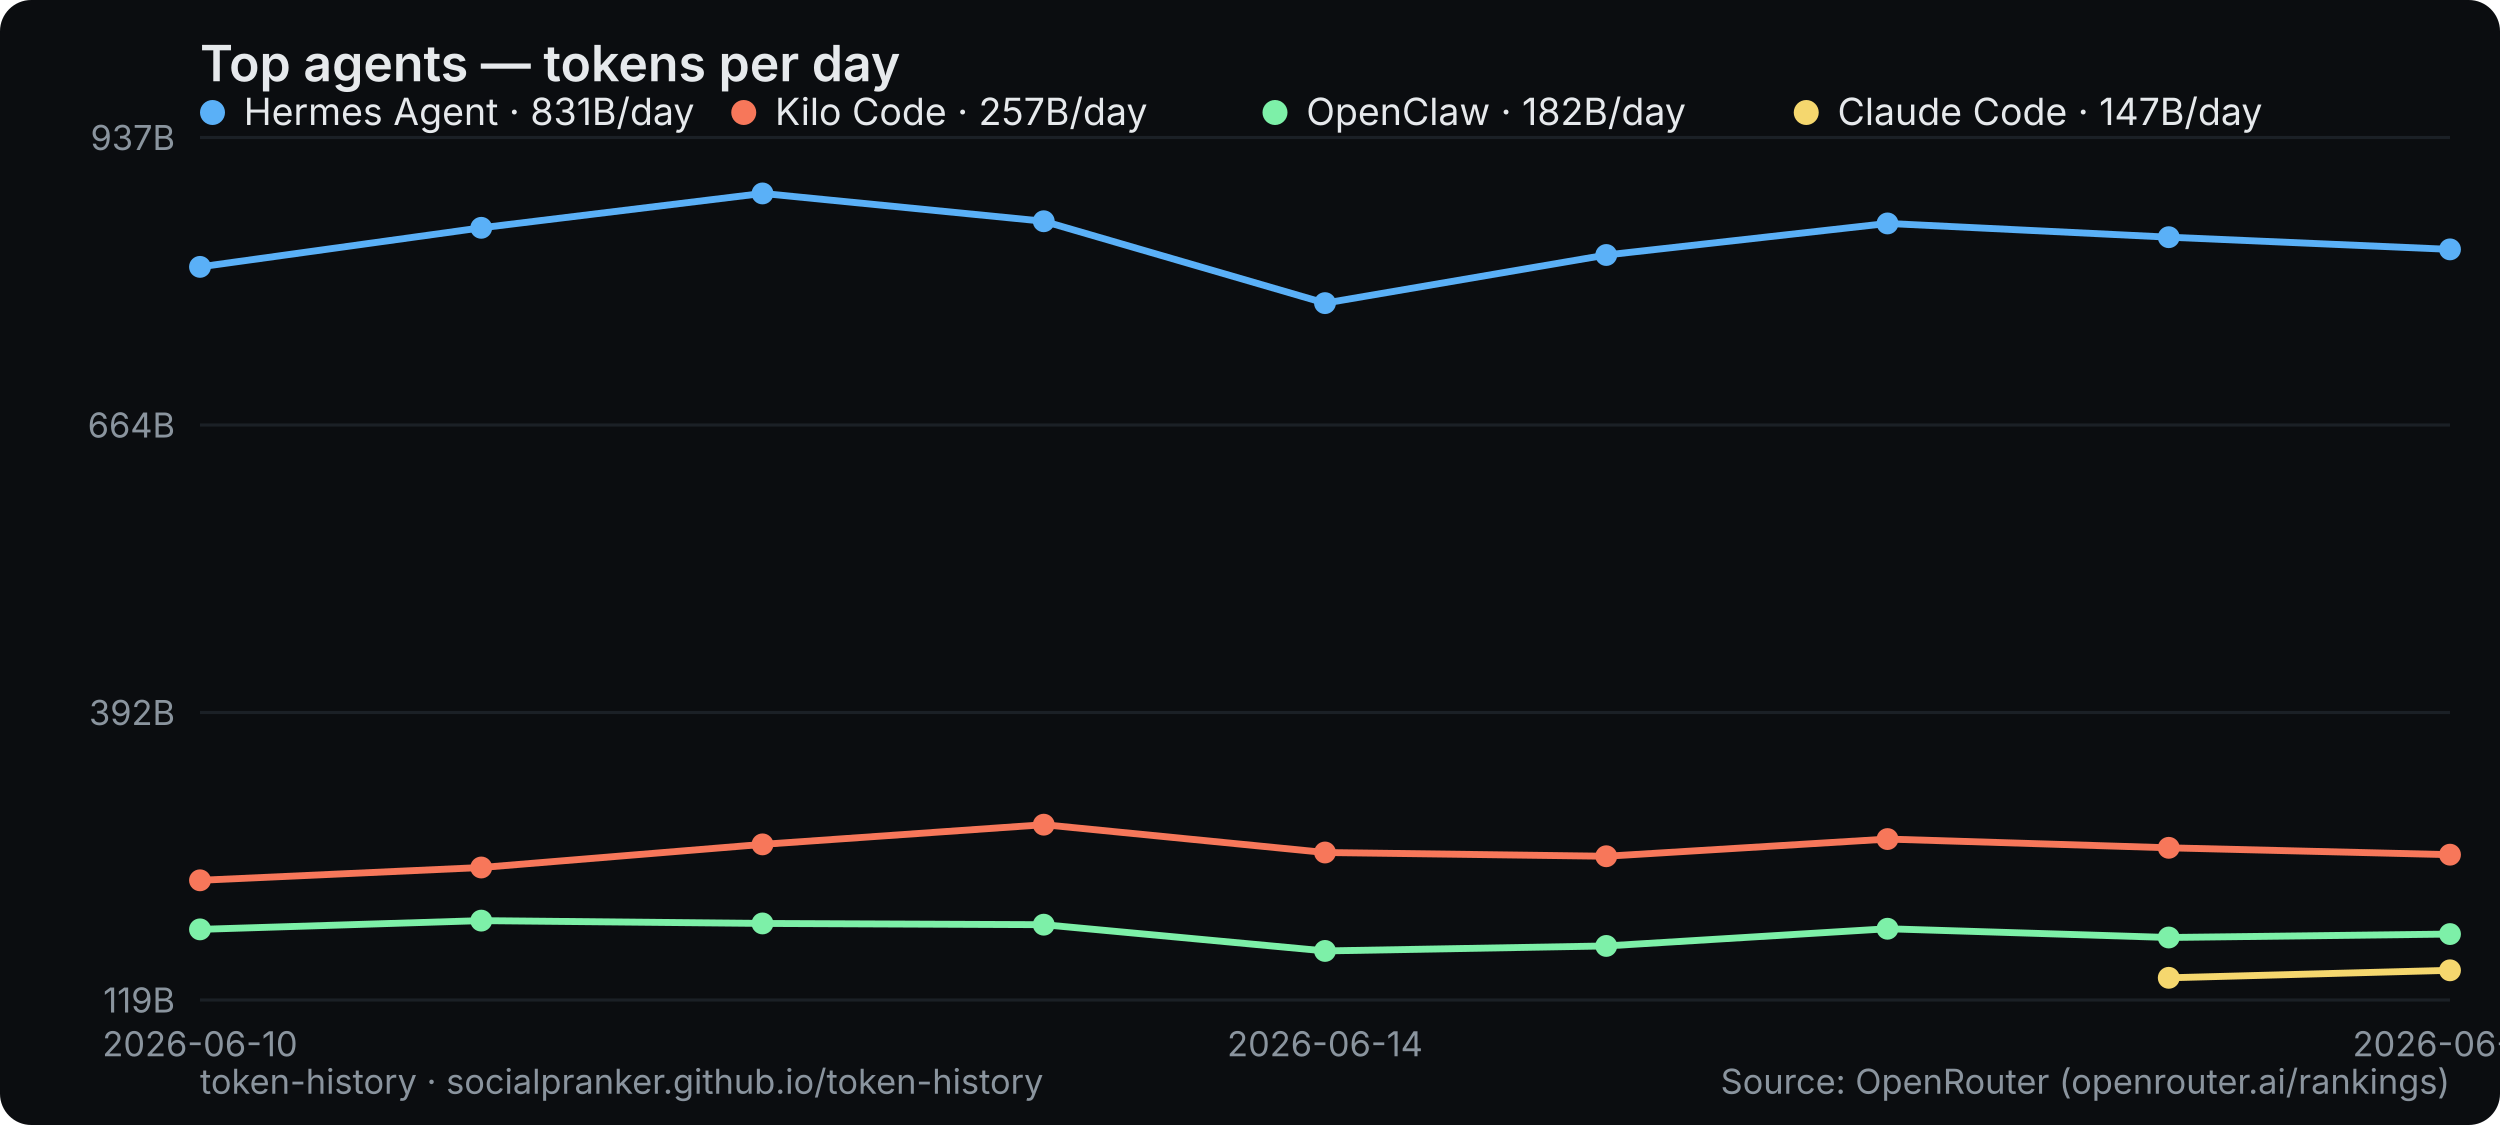
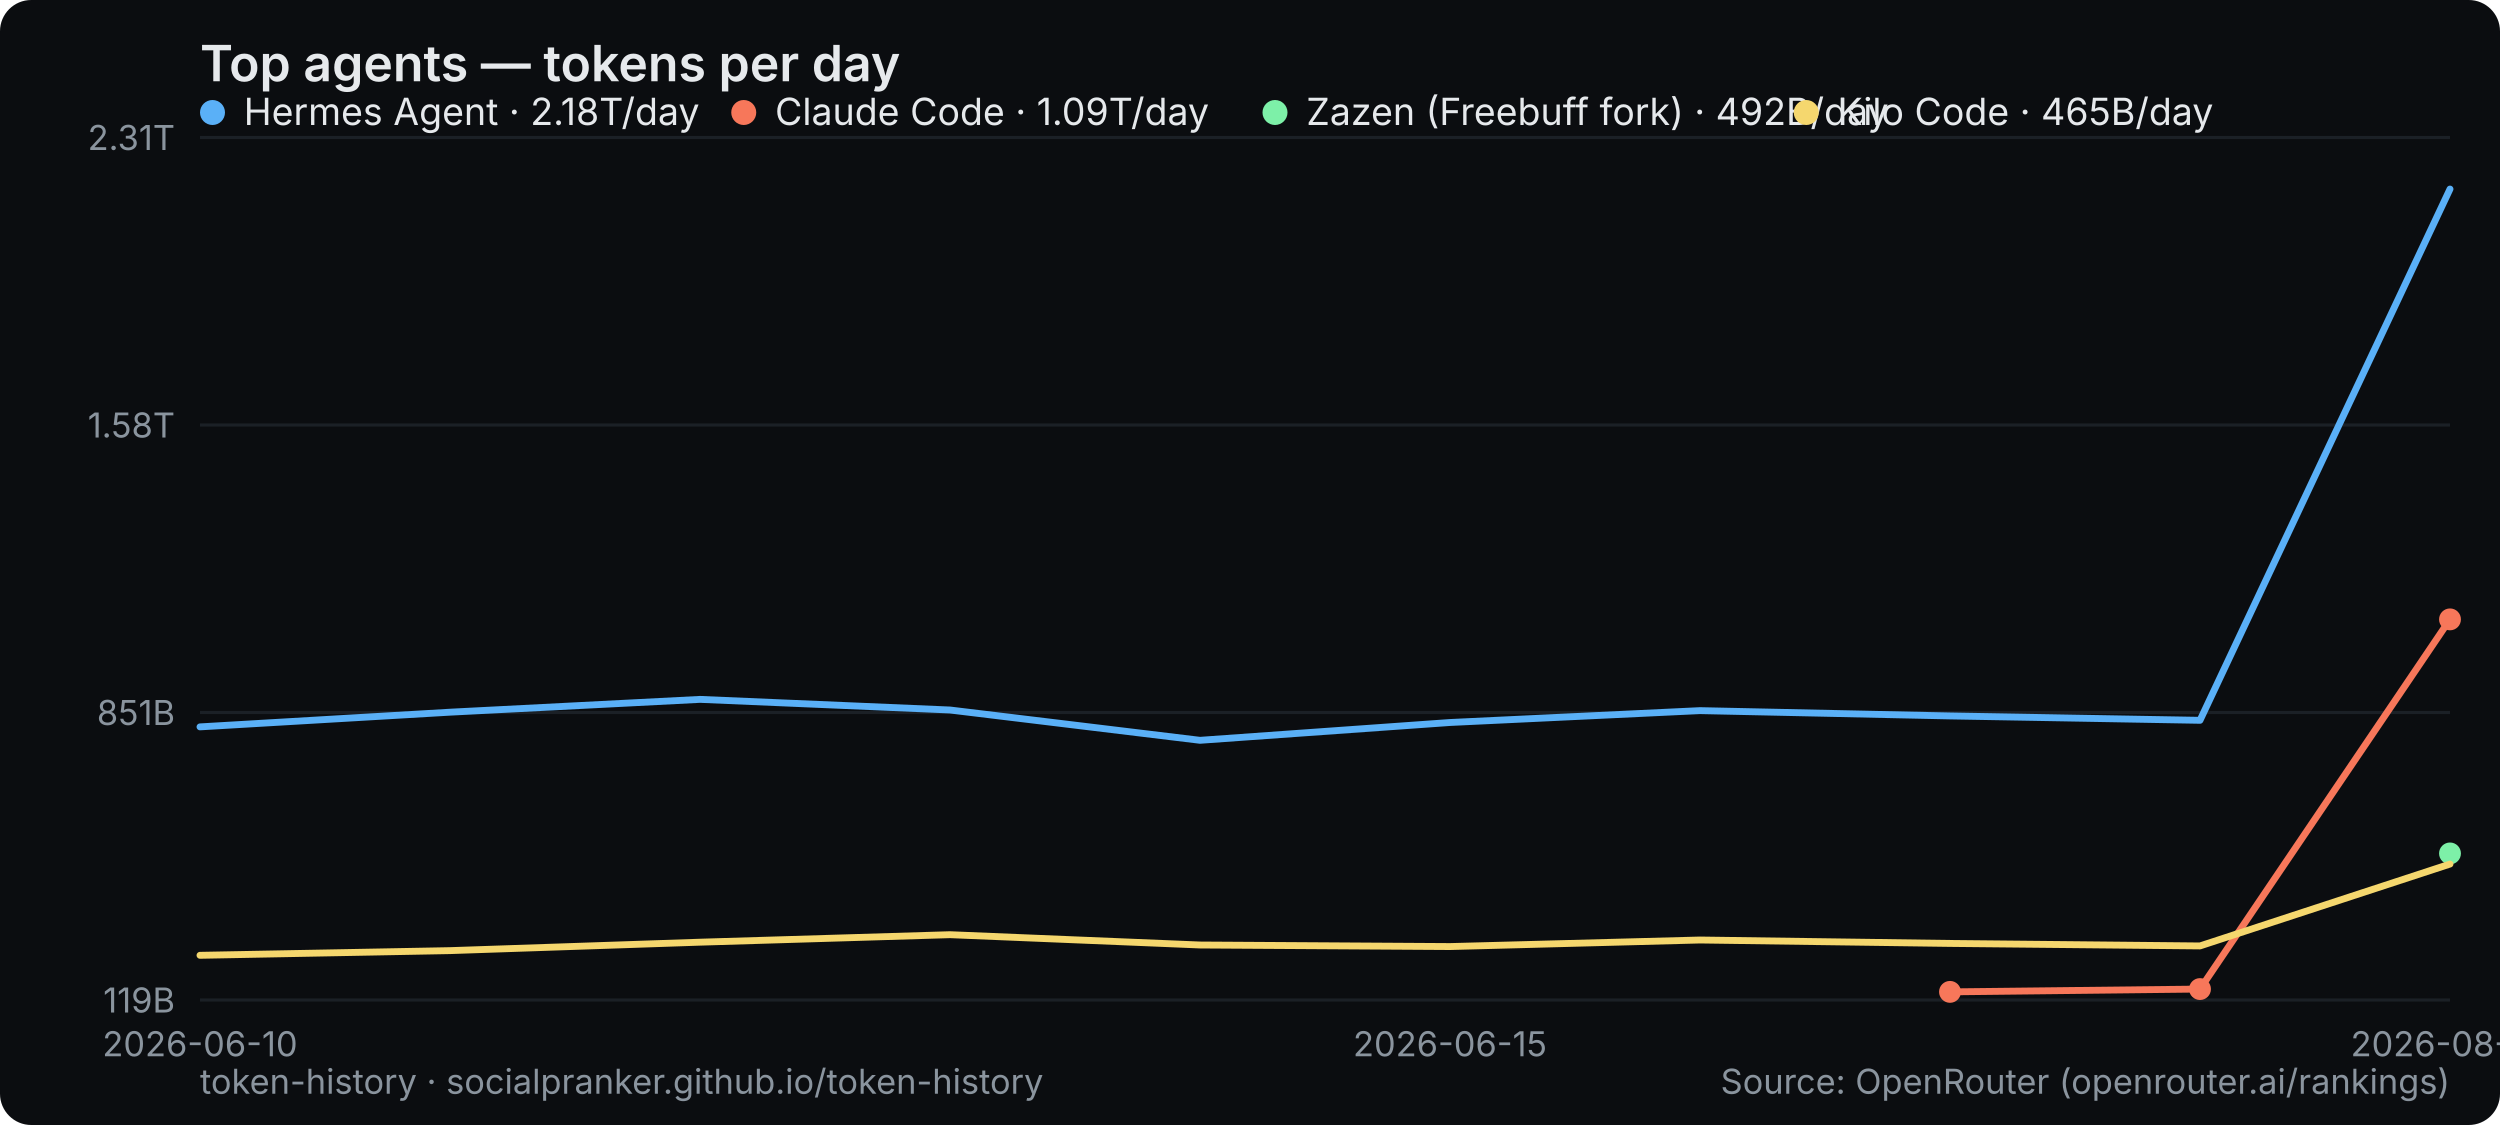
<svg xmlns="http://www.w3.org/2000/svg" width="800" height="360" viewBox="0 0 800 360" role="img" aria-label="Top agents — tokens per day">
  <rect width="800" height="360" rx="10" fill="#0b0d10" />
  <text x="64" y="26" font-family="system-ui,-apple-system,Segoe UI,sans-serif" font-size="16" font-weight="600" fill="#e6e9ec">Top agents — tokens per day</text>
  <line x1="64" y1="320" x2="784" y2="320" stroke="#1b2026" stroke-width="1" />
  <text x="56" y="324" text-anchor="end" font-family="system-ui,-apple-system,Segoe UI,sans-serif" font-size="11" fill="#8a949e">119B</text>
  <line x1="64" y1="228" x2="784" y2="228" stroke="#1b2026" stroke-width="1" />
-   <text x="56" y="232" text-anchor="end" font-family="system-ui,-apple-system,Segoe UI,sans-serif" font-size="11" fill="#8a949e">392B</text>
+   <text x="56" y="232" text-anchor="end" font-family="system-ui,-apple-system,Segoe UI,sans-serif" font-size="11" fill="#8a949e">851B</text>
  <line x1="64" y1="136" x2="784" y2="136" stroke="#1b2026" stroke-width="1" />
-   <text x="56" y="140" text-anchor="end" font-family="system-ui,-apple-system,Segoe UI,sans-serif" font-size="11" fill="#8a949e">664B</text>
+   <text x="56" y="140" text-anchor="end" font-family="system-ui,-apple-system,Segoe UI,sans-serif" font-size="11" fill="#8a949e">1.58T</text>
  <line x1="64" y1="44" x2="784" y2="44" stroke="#1b2026" stroke-width="1" />
-   <text x="56" y="48" text-anchor="end" font-family="system-ui,-apple-system,Segoe UI,sans-serif" font-size="11" fill="#8a949e">937B</text>
+   <text x="56" y="48" text-anchor="end" font-family="system-ui,-apple-system,Segoe UI,sans-serif" font-size="11" fill="#8a949e">2.31T</text>
  <text x="64" y="338" text-anchor="middle" font-family="system-ui,-apple-system,Segoe UI,sans-serif" font-size="11" fill="#8a949e">2026-06-10</text>
-   <text x="424" y="338" text-anchor="middle" font-family="system-ui,-apple-system,Segoe UI,sans-serif" font-size="11" fill="#8a949e">2026-06-14</text>
-   <text x="784" y="338" text-anchor="middle" font-family="system-ui,-apple-system,Segoe UI,sans-serif" font-size="11" fill="#8a949e">2026-06-18</text>
-   <polyline points="64.0,85.4 154.0,72.9 244.0,61.9 334.0,70.8 424.0,97.0 514.0,81.6 604.0,71.5 694.0,75.9 784.0,79.8" fill="none" stroke="#5ab0f7" stroke-width="2.2" stroke-linejoin="round" stroke-linecap="round" />
-   <circle cx="64.0" cy="85.4" r="3.5" fill="#5ab0f7" />
-   <circle cx="154.0" cy="72.9" r="3.5" fill="#5ab0f7" />
-   <circle cx="244.0" cy="61.9" r="3.5" fill="#5ab0f7" />
-   <circle cx="334.0" cy="70.8" r="3.5" fill="#5ab0f7" />
-   <circle cx="424.0" cy="97.0" r="3.5" fill="#5ab0f7" />
-   <circle cx="514.0" cy="81.6" r="3.5" fill="#5ab0f7" />
-   <circle cx="604.0" cy="71.5" r="3.5" fill="#5ab0f7" />
-   <circle cx="694.0" cy="75.9" r="3.5" fill="#5ab0f7" />
-   <circle cx="784.0" cy="79.8" r="3.5" fill="#5ab0f7" />
+   <text x="464" y="338" text-anchor="middle" font-family="system-ui,-apple-system,Segoe UI,sans-serif" font-size="11" fill="#8a949e">2026-06-15</text>
+   <text x="784" y="338" text-anchor="middle" font-family="system-ui,-apple-system,Segoe UI,sans-serif" font-size="11" fill="#8a949e">2026-08-27</text>
+   <polyline points="64.0,232.6 144.0,227.9 224.0,223.8 304.0,227.2 384.0,236.9 464.0,231.2 544.0,227.4 624.0,229.1 704.0,230.5 784.0,60.5" fill="none" stroke="#5ab0f7" stroke-width="2.2" stroke-linejoin="round" stroke-linecap="round" />
  <g font-family="system-ui,-apple-system,Segoe UI,sans-serif" font-size="12">
    <circle cx="68" cy="36" r="4" fill="#5ab0f7" />
-     <text x="78" y="40" fill="#e6e9ec">Hermes Agent · 831B/day</text>
+     <text x="78" y="40" fill="#e6e9ec">Hermes Agent · 2.18T/day</text>
  </g>
-   <polyline points="64.0,281.7 154.0,277.6 244.0,270.2 334.0,263.9 424.0,272.8 514.0,274.0 604.0,268.5 694.0,271.3 784.0,273.5" fill="none" stroke="#f7775a" stroke-width="2.2" stroke-linejoin="round" stroke-linecap="round" />
-   <circle cx="64.0" cy="281.7" r="3.5" fill="#f7775a" />
-   <circle cx="154.0" cy="277.6" r="3.5" fill="#f7775a" />
-   <circle cx="244.0" cy="270.2" r="3.5" fill="#f7775a" />
-   <circle cx="334.0" cy="263.9" r="3.5" fill="#f7775a" />
-   <circle cx="424.0" cy="272.8" r="3.5" fill="#f7775a" />
-   <circle cx="514.0" cy="274.0" r="3.5" fill="#f7775a" />
-   <circle cx="604.0" cy="268.5" r="3.5" fill="#f7775a" />
-   <circle cx="694.0" cy="271.3" r="3.5" fill="#f7775a" />
-   <circle cx="784.0" cy="273.5" r="3.5" fill="#f7775a" />
+   <polyline points="624.0,317.4 704.0,316.5 784.0,198.2" fill="none" stroke="#f7775a" stroke-width="2.2" stroke-linejoin="round" stroke-linecap="round" />
+   <circle cx="624.0" cy="317.4" r="3.5" fill="#f7775a" />
+   <circle cx="704.0" cy="316.5" r="3.5" fill="#f7775a" />
+   <circle cx="784.0" cy="198.2" r="3.5" fill="#f7775a" />
  <g font-family="system-ui,-apple-system,Segoe UI,sans-serif" font-size="12">
    <circle cx="238" cy="36" r="4" fill="#f7775a" />
-     <text x="248" y="40" fill="#e6e9ec">Kilo Code · 257B/day</text>
+     <text x="248" y="40" fill="#e6e9ec">Claude Code · 1.09T/day</text>
  </g>
-   <polyline points="64.0,297.4 154.0,294.6 244.0,295.5 334.0,295.9 424.0,304.3 514.0,302.7 604.0,297.2 694.0,300.0 784.0,298.9" fill="none" stroke="#7df0a8" stroke-width="2.2" stroke-linejoin="round" stroke-linecap="round" />
-   <circle cx="64.0" cy="297.4" r="3.5" fill="#7df0a8" />
-   <circle cx="154.0" cy="294.6" r="3.5" fill="#7df0a8" />
-   <circle cx="244.0" cy="295.5" r="3.5" fill="#7df0a8" />
-   <circle cx="334.0" cy="295.9" r="3.5" fill="#7df0a8" />
-   <circle cx="424.0" cy="304.3" r="3.5" fill="#7df0a8" />
-   <circle cx="514.0" cy="302.7" r="3.5" fill="#7df0a8" />
-   <circle cx="604.0" cy="297.2" r="3.5" fill="#7df0a8" />
-   <circle cx="694.0" cy="300.0" r="3.5" fill="#7df0a8" />
-   <circle cx="784.0" cy="298.9" r="3.5" fill="#7df0a8" />
+   <circle cx="784.0" cy="273.1" r="3.5" fill="#7df0a8" />
  <g font-family="system-ui,-apple-system,Segoe UI,sans-serif" font-size="12">
    <circle cx="408" cy="36" r="4" fill="#7df0a8" />
-     <text x="418" y="40" fill="#e6e9ec">OpenClaw · 182B/day</text>
+     <text x="418" y="40" fill="#e6e9ec">Zazen (Freebuff fork) · 492B/day</text>
  </g>
-   <polyline points="694.0,312.9 784.0,310.5" fill="none" stroke="#f5d76e" stroke-width="2.2" stroke-linejoin="round" stroke-linecap="round" />
-   <circle cx="694.0" cy="312.9" r="3.5" fill="#f5d76e" />
-   <circle cx="784.0" cy="310.5" r="3.5" fill="#f5d76e" />
+   <polyline points="64.0,305.7 144.0,304.2 224.0,301.5 304.0,299.1 384.0,302.4 464.0,302.9 544.0,300.8 624.0,301.9 704.0,302.7 784.0,276.5" fill="none" stroke="#f5d76e" stroke-width="2.2" stroke-linejoin="round" stroke-linecap="round" />
  <g font-family="system-ui,-apple-system,Segoe UI,sans-serif" font-size="12">
    <circle cx="578" cy="36" r="4" fill="#f5d76e" />
-     <text x="588" y="40" fill="#e6e9ec">Claude Code · 147B/day</text>
+     <text x="588" y="40" fill="#e6e9ec">Kilo Code · 465B/day</text>
  </g>
  <text x="64" y="350" font-family="system-ui,-apple-system,Segoe UI,sans-serif" font-size="11" fill="#8a949e">token-history · socialpranker.github.io/token-history</text>
  <text x="784" y="350" text-anchor="end" font-family="system-ui,-apple-system,Segoe UI,sans-serif" font-size="11" fill="#8a949e">Source: OpenRouter (openrouter.ai/rankings)</text>
</svg>
